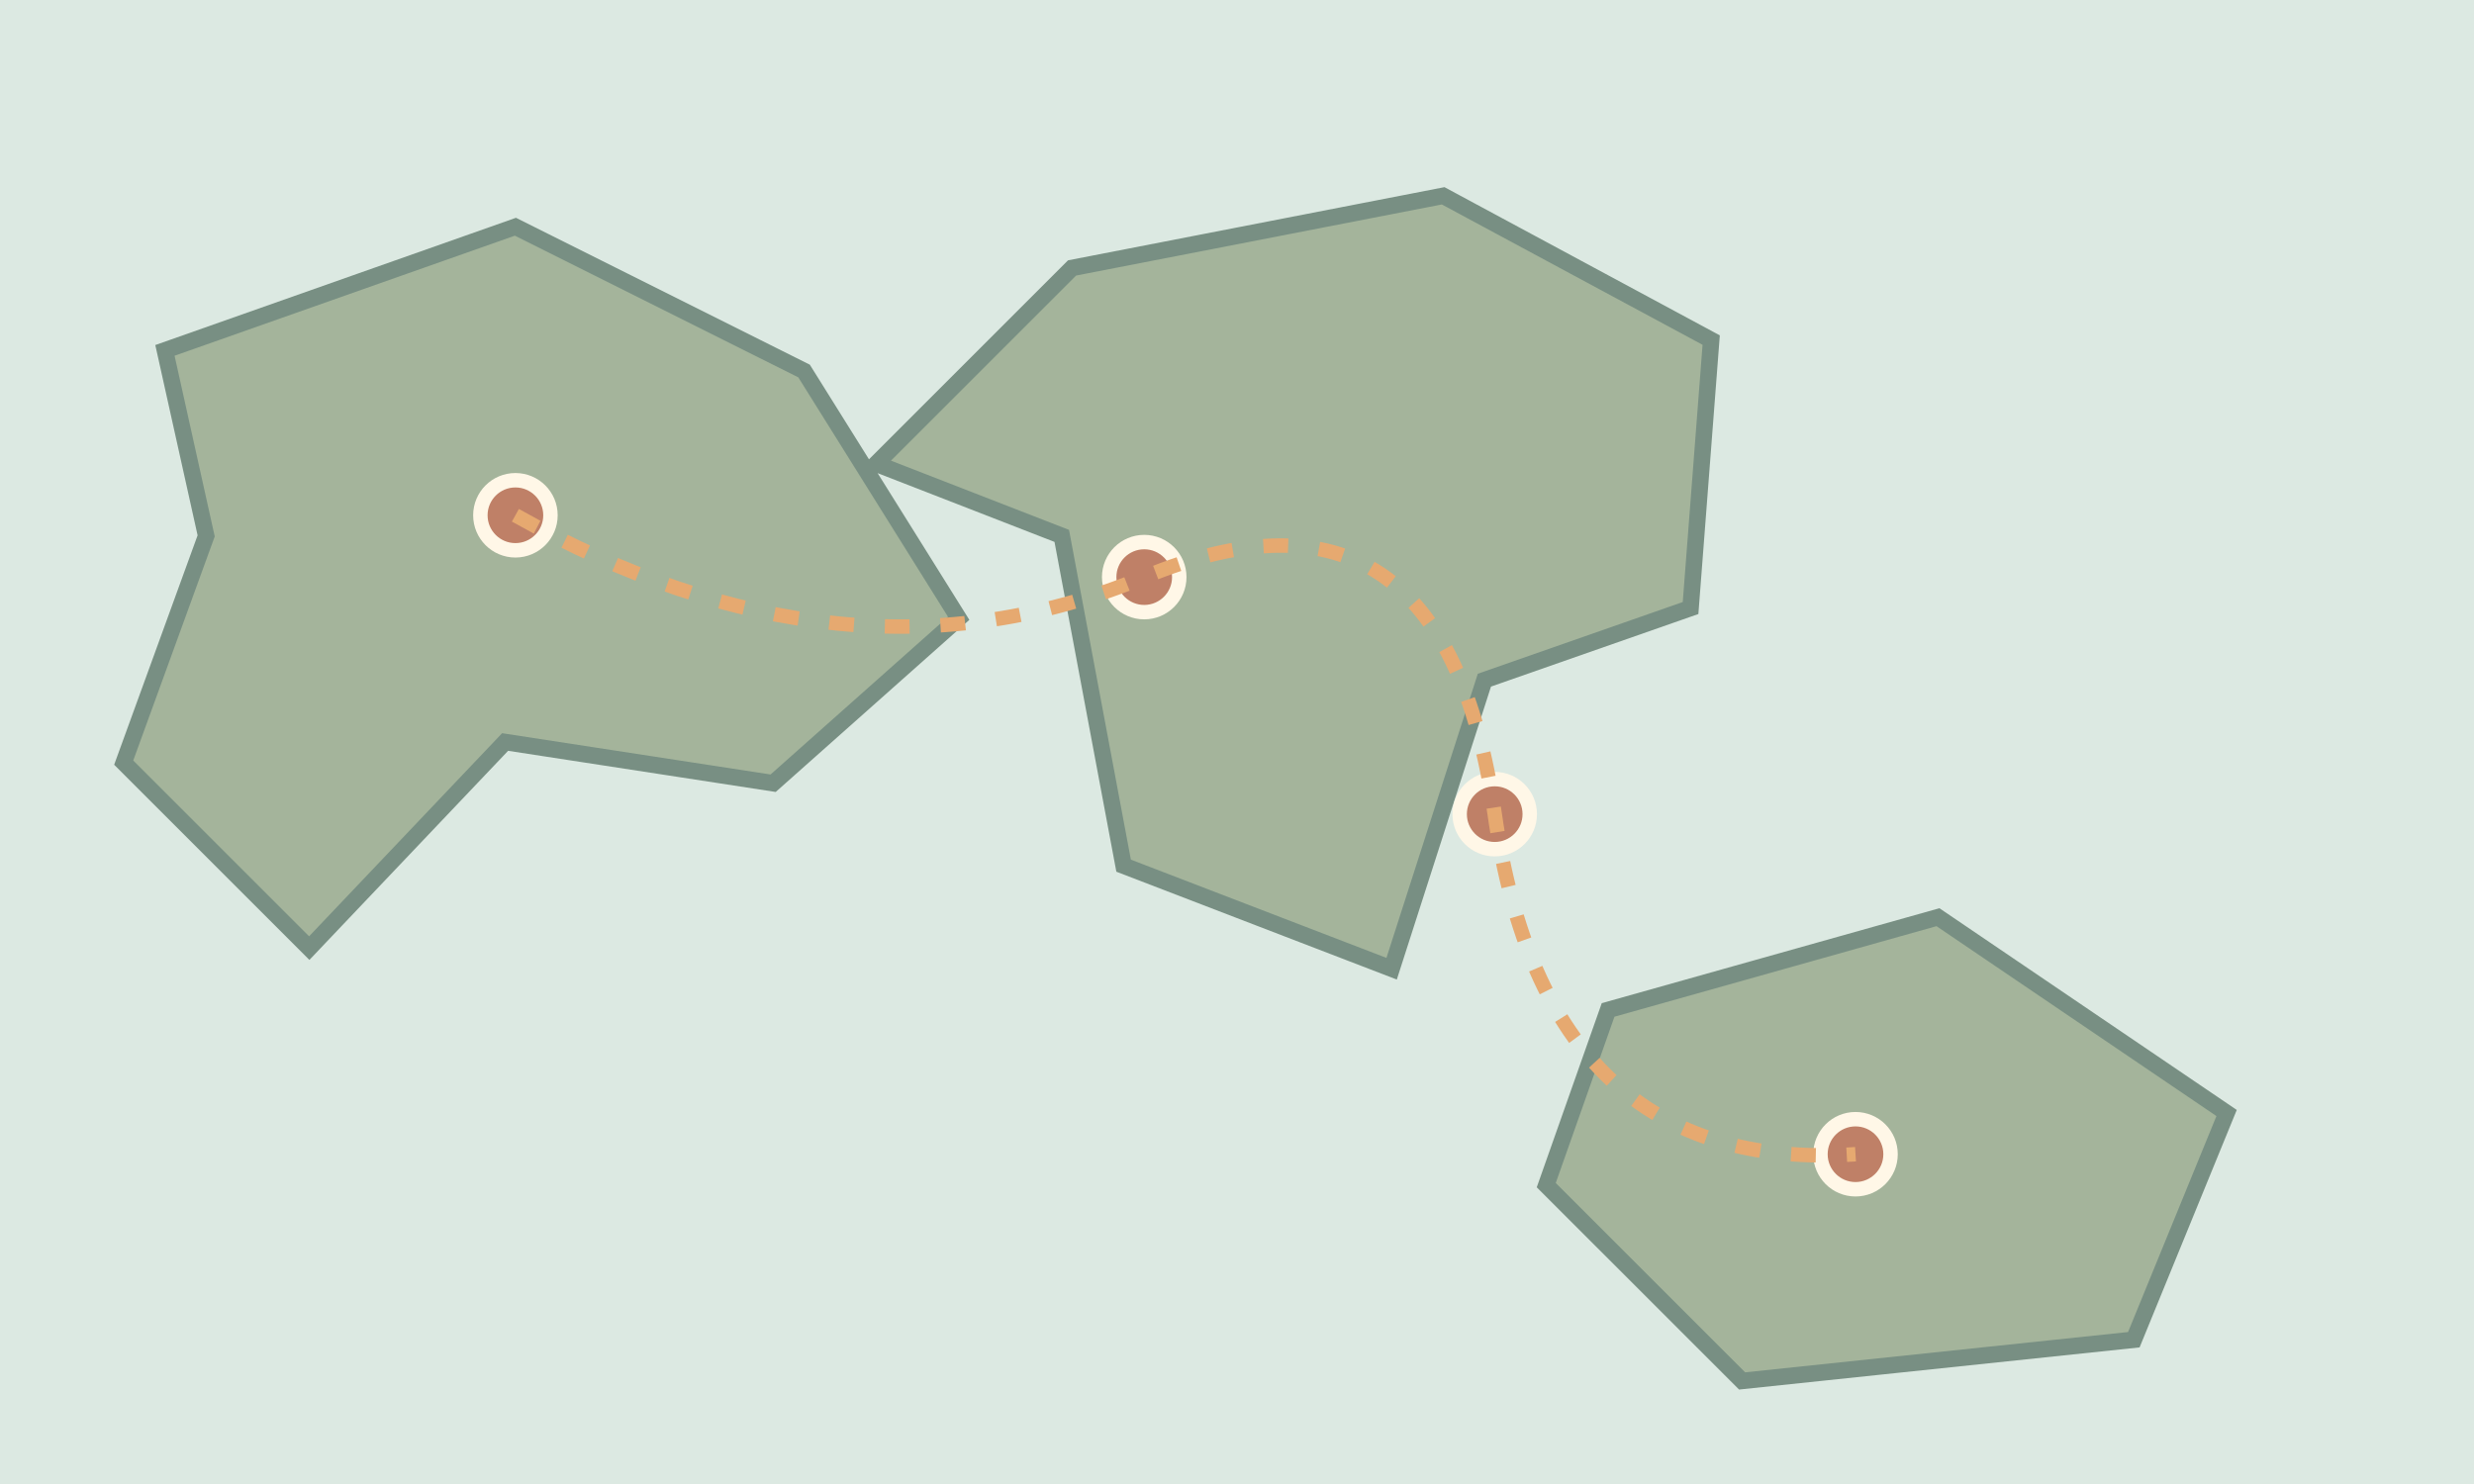
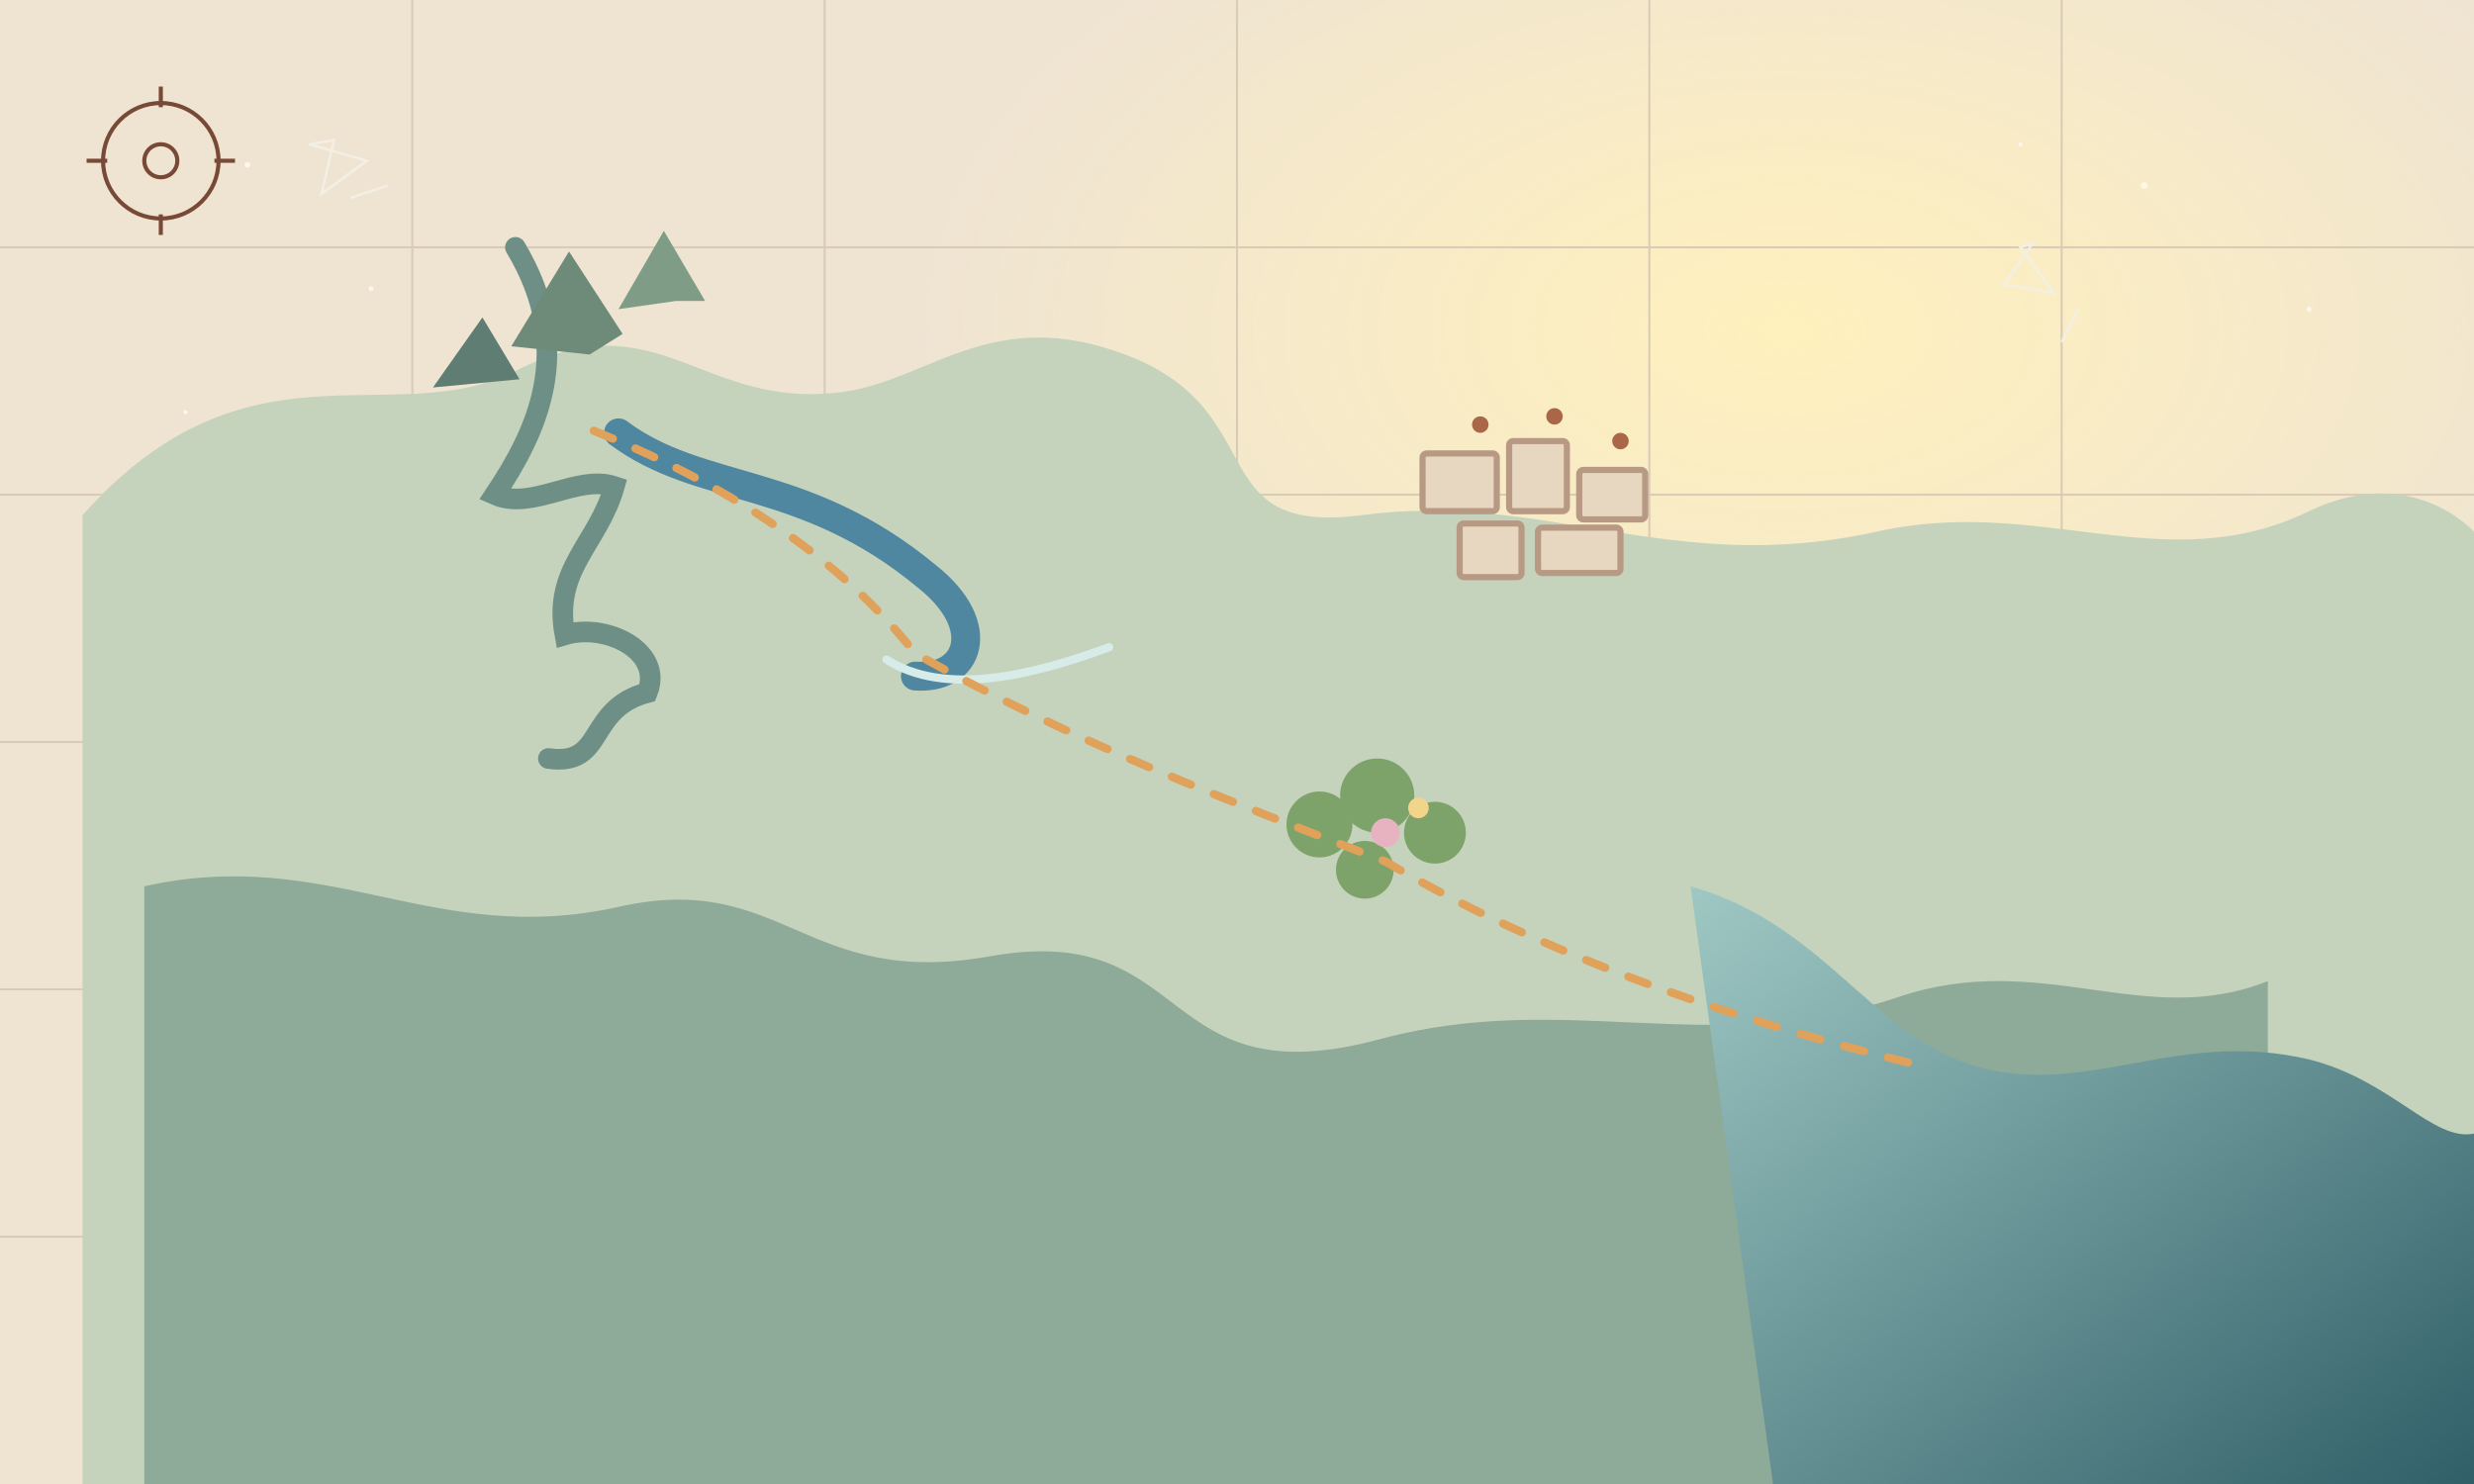
<svg xmlns="http://www.w3.org/2000/svg" viewBox="0 0 1200 720">
-   <rect width="1200" height="720" fill="#dce9e2" />
-   <path d="M80 170 250 110l140 70 75 120-90 80-130-20-95 100-90-90 40-110zm440-40 180-35 130 70-10 130-100 35-45 140-130-50-30-160-90-35zm260 360 160-45 140 95-45 110-190 20-95-95z" fill="#a4b49b" stroke="#788f83" stroke-width="8" />
-   <g fill="#bf8067" stroke="#fff7e7" stroke-width="7">
-     <circle cx="250" cy="250" r="17" />
-     <circle cx="555" cy="280" r="17" />
-     <circle cx="725" cy="395" r="17" />
-     <circle cx="900" cy="560" r="17" />
+   <defs>
+     <linearGradient id="sea" x1="0" y1="0" x2="1" y2="1">
+       <stop offset="0" stop-color="#9fc8c4" />
+       <stop offset="1" stop-color="#315f68" />
+     </linearGradient>
+     <radialGradient id="glow" cx="0.72" cy="0.22" r="0.35">
+       <stop offset="0" stop-color="#fff1bd" />
+       <stop offset="1" stop-color="#fff1bd" stop-opacity="0" />
+     </radialGradient>
+   </defs>
+   <rect width="1200" height="720" fill="#efe4d2" />
+   <rect width="1200" height="720" fill="url(#glow)" />
+   <g fill="none" stroke="#d9cbb6" stroke-width="1">
+     <path d="M0 120h1200M0 240h1200M0 360h1200M0 480h1200M0 600h1200M200 0v720M400 0v720M600 0v720M800 0v720M1000 0v720" />
  </g>
-   <path d="M250 250q160 90 305 30t170 115 175 165" fill="none" stroke="#e6a970" stroke-width="7" stroke-dasharray="12 15" />
+   <g fill="#fffaf2" opacity=".85">
+     <circle cx="120" cy="80" r="1.4" />
+     <circle cx="180" cy="140" r="1.2" />
+     <circle cx="90" cy="200" r="1" />
+     <circle cx="1040" cy="90" r="1.6" />
+     <circle cx="1120" cy="150" r="1.2" />
+     <circle cx="980" cy="70" r="1" />
+     <circle cx="70" cy="640" r="1.3" />
+     <circle cx="160" cy="680" r="1" />
+   </g>
+   <path d="M40 250c80-90 150-40 210-70 70-36 90 20 160 10 40-6 70-40 130-20 80 26 40 90 120 80 90-12 150 30 250 8 80-18 140 24 210-10 50-24 80 10 80 10v462H40Z" fill="#c5d3bc" />
+   <path d="M70 430c90-20 140 30 230 10 80-18 90 40 180 24 100-18 80 70 190 40 90-24 160 10 250-20 70-24 120 16 180-8v244H70Z" fill="#8eaa98" />
+   <path d="M820 430c70 20 90 80 150 90 50 8 90-20 150-6 40 10 60 40 80 36v170H860Z" fill="url(#sea)" />
+   <path d="M250 120c30 50 10 90-10 120 18 8 40-10 58-4-8 28-30 40-24 72 20-6 48 8 40 28-30 8-20 36-48 32" fill="none" stroke="#6e8f86" stroke-width="10" stroke-linecap="round" />
+   <path d="M248 168l28-46 26 40-16 10z" fill="#6d8b78" />
+   <path d="M300 150l22-38 20 34h-14z" fill="#7f9c86" />
+   <path d="M210 188l24-34 18 30z" fill="#5f7d72" />
+   <path d="M300 210c40 30 90 20 150 70 30 24 20 50-6 48" fill="none" stroke="#4f86a0" stroke-width="14" stroke-linecap="round" />
+   <path d="M430 320c28 18 70 8 108-6" fill="none" stroke="#d7ece8" stroke-width="4" stroke-linecap="round" />
+   <g fill="#e7d7c0" stroke="#b89a84" stroke-width="3">
+     <rect x="690" y="220" width="36" height="28" rx="2" />
+     <rect x="732" y="214" width="28" height="34" rx="2" />
+     <rect x="766" y="228" width="32" height="24" rx="2" />
+     <rect x="708" y="254" width="30" height="26" rx="2" />
+     <rect x="746" y="256" width="40" height="22" rx="2" />
+   </g>
+   <g fill="#a96748">
+     <circle cx="718" cy="206" r="4" />
+     <circle cx="754" cy="202" r="4" />
+     <circle cx="786" cy="214" r="4" />
+   </g>
+   <g fill="#7ea36a">
+     <circle cx="640" cy="400" r="16" />
+     <circle cx="668" cy="386" r="18" />
+     <circle cx="696" cy="404" r="15" />
+     <circle cx="662" cy="422" r="14" />
+   </g>
+   <circle cx="672" cy="404" r="7" fill="#e7b3c0" />
+   <circle cx="688" cy="392" r="5" fill="#f2d48a" />
+   <path d="M288 209C390 250 430 300 444 317 520 360 600 390 672 418 760 470 860 500 936 518" fill="none" stroke="#e0a15a" stroke-width="4" stroke-dasharray="10 12" stroke-linecap="round" />
+   <g fill="none" stroke="#f4efe5" stroke-width="1.2">
+     <path d="M150 70l28 8-22 16 6-26zM170 96l18-6M980 120l16 22-24-4 14-20zM1008 150l-8 16" />
+   </g>
+   <g transform="translate(78 78)" fill="none" stroke="#774936" stroke-width="2">
+     <circle r="28" />
+     <circle r="8" />
+     <path d="M0-36v10M0 26v10M-36 0h10M26 0h10" />
+   </g>
</svg>
